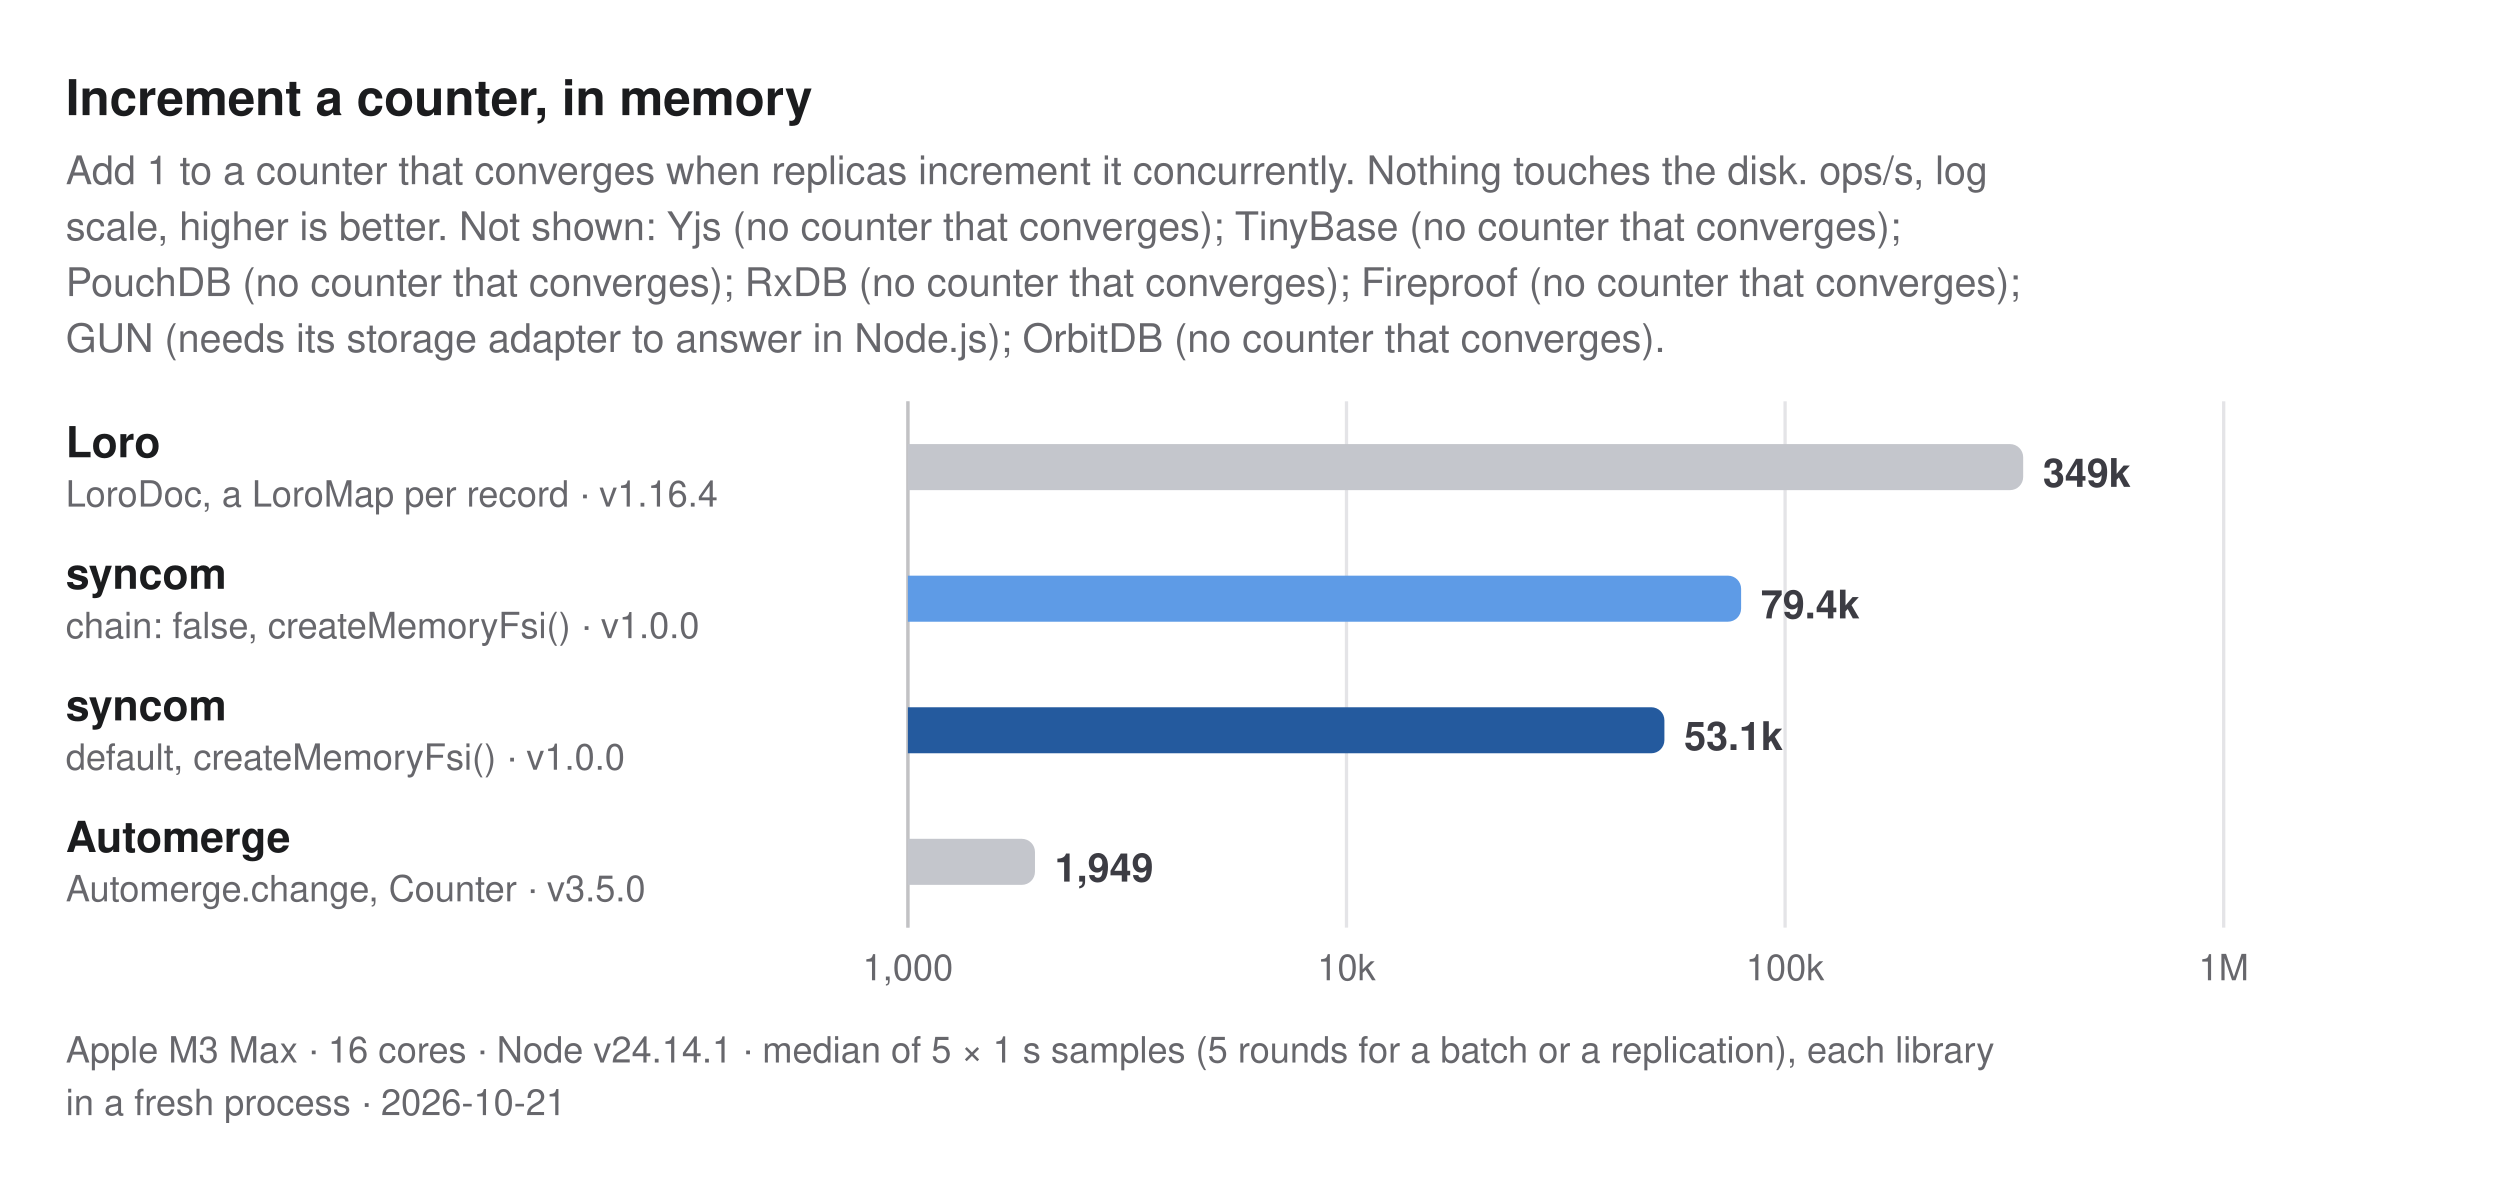
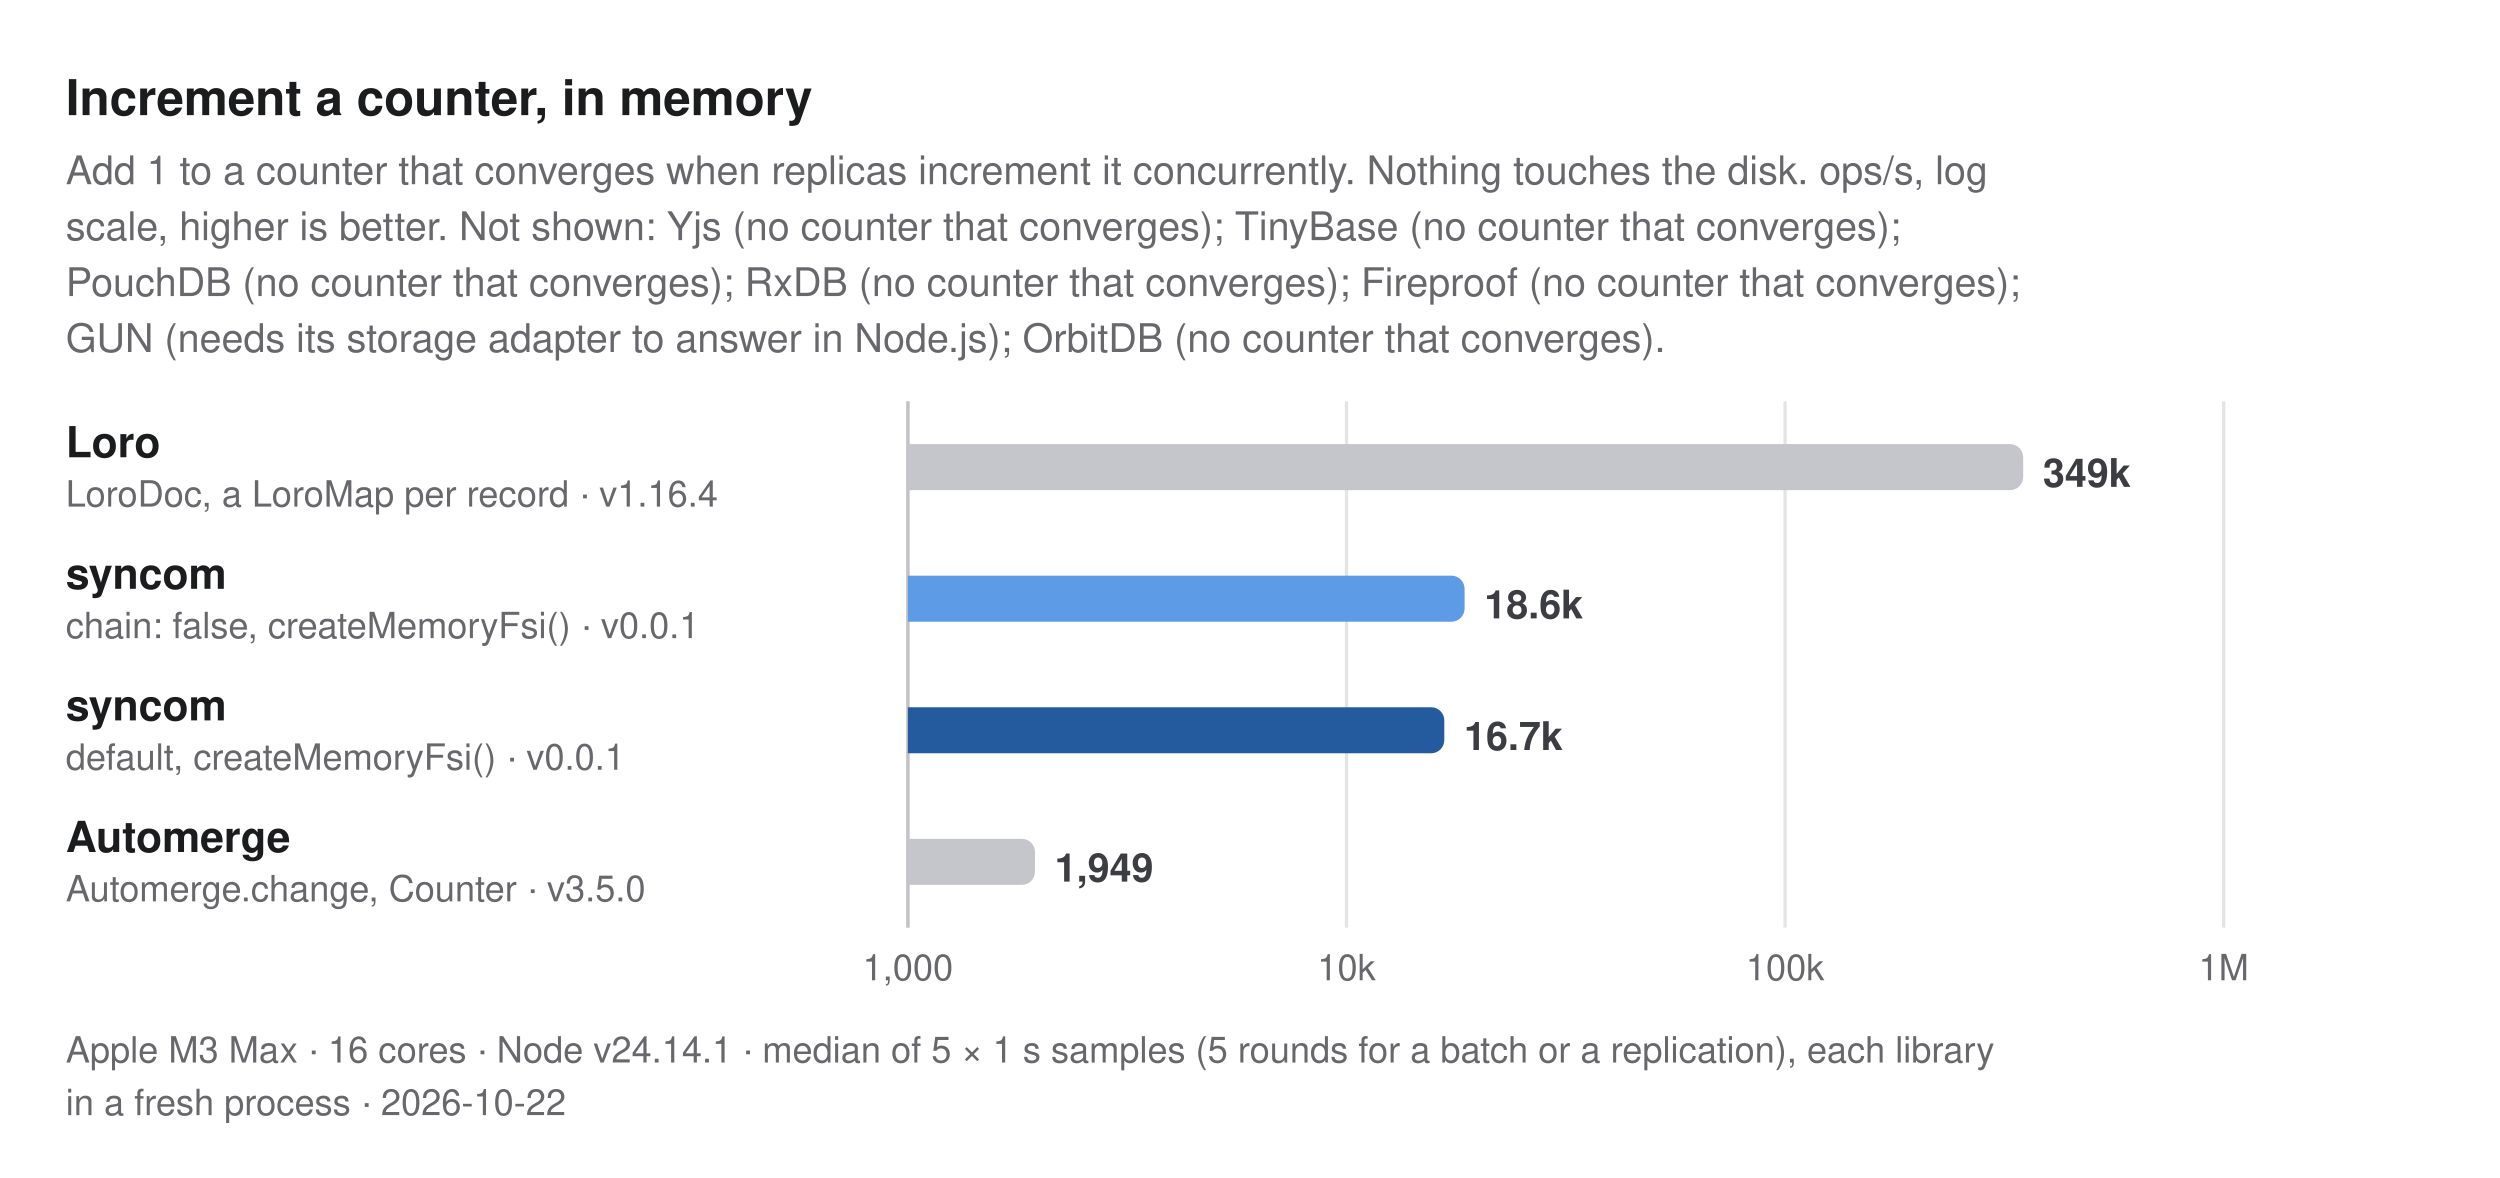
<svg xmlns="http://www.w3.org/2000/svg" width="760" height="358" viewBox="0 0 760 358" role="img" aria-label="Increment a counter, in memory. Add 1 to a counter that converges when replicas increment it concurrently. Nothing touches the disk. ops/s, log scale, higher is better. Not shown: Yjs (no counter that converges); TinyBase (no counter that converges); PouchDB (no counter that converges); RxDB (no counter that converges); Fireproof (no counter that converges); GUN (needs its storage adapter to answer in Node.js); OrbitDB (no counter that converges).">
  <style>
  text { font-family: -apple-system, BlinkMacSystemFont, "Segoe UI", Helvetica, Arial, sans-serif; }
  .title { font-size: 15px; font-weight: 700; fill: #1b1c1e; }
  .subtitle, .caption { font-size: 12px; fill: #67676c; }
  .caption { font-size: 11px; }
  .group { font-size: 11px; font-weight: 600; letter-spacing: 0.06em; fill: #67676c; }
  .label { font-size: 13px; font-weight: 600; fill: #1b1c1e; }
  .label.primary, .label.secondary { font-weight: 700; }
  .sublabel { font-size: 11px; fill: #67676c; }
  .value { font-size: 12px; font-weight: 600; fill: #3c3c43; font-variant-numeric: tabular-nums; }
  .value.small { font-size: 10px; }
  .legend { font-size: 11px; fill: #3c3c43; }
  .tick { font-size: 11px; fill: #67676c; font-variant-numeric: tabular-nums; }
  .grid { stroke: #e4e4e7; stroke-width: 1; }
  .axis { stroke: #c2c2c4; stroke-width: 1; }
  .ref { stroke: #67676c; stroke-width: 1; stroke-dasharray: 3 3; }
  .bar { fill: #c4c6cc; }
  .bar.primary { fill: #245a9e; }
  .bar.secondary { fill: #5e9be6; }
  @media (prefers-color-scheme: dark) {
    .title, .label { fill: #dfdfd6; }
    .subtitle, .caption, .group, .sublabel, .tick { fill: #98989f; }
    .value, .legend { fill: #c2c2c4; }
    .grid { stroke: #2e2e32; }
    .axis { stroke: #48484c; }
    .ref { stroke: #98989f; }
    .bar { fill: #46474e; }
    .bar.primary { fill: #8dbcf2; }
    .bar.secondary { fill: #3d7bd0; }
  }
</style>
  <text class="title" x="20" y="35">Increment a counter, in memory</text>
  <text class="subtitle" x="20" y="56">Add 1 to a counter that converges when replicas increment it concurrently. Nothing touches the disk. ops/s, log</text>
  <text class="subtitle" x="20" y="73">scale, higher is better. Not shown: Yjs (no counter that converges); TinyBase (no counter that converges);</text>
  <text class="subtitle" x="20" y="90">PouchDB (no counter that converges); RxDB (no counter that converges); Fireproof (no counter that converges);</text>
  <text class="subtitle" x="20" y="107">GUN (needs its storage adapter to answer in Node.js); OrbitDB (no counter that converges).</text>
  <line class="grid" x1="276" y1="122" x2="276" y2="282" />
  <text class="tick" x="276" y="298" text-anchor="middle">1,000</text>
  <line class="grid" x1="409.333" y1="122" x2="409.333" y2="282" />
  <text class="tick" x="409.333" y="298" text-anchor="middle">10k</text>
  <line class="grid" x1="542.667" y1="122" x2="542.667" y2="282" />
  <text class="tick" x="542.667" y="298" text-anchor="middle">100k</text>
  <line class="grid" x1="676" y1="122" x2="676" y2="282" />
  <text class="tick" x="676" y="298" text-anchor="middle">1M</text>
  <line class="axis" x1="276" y1="122" x2="276" y2="282" />
  <g>
    <text class="label" x="20" y="139">Loro</text>
    <text class="sublabel" x="20" y="154">LoroDoc, a LoroMap per record · v1.16.4</text>
    <path class="bar" d="M276,135H611.045A4,4 0 0 1 615.045,139V145A4,4 0 0 1 611.045,149H276Z" />
    <text class="value" x="621.045" y="148">349k</text>
  </g>
  <g>
    <text class="label secondary" x="20" y="179">syncom</text>
-     <text class="sublabel" x="20" y="194">chain: false, createMemoryFsi() · v1.0.0</text>
-     <path class="bar secondary" d="M276,175H525.298A4,4 0 0 1 529.298,179V185A4,4 0 0 1 525.298,189H276Z" />
-     <text class="value" x="535.298" y="188">79.4k</text>
+     <text class="sublabel" x="20" y="194">chain: false, createMemoryFsi() · v0.0.1</text>
+     <path class="bar secondary" d="M276,175H441.237A4,4 0 0 1 445.237,179V185A4,4 0 0 1 441.237,189H276Z" />
+     <text class="value" x="451.237" y="188">18.6k</text>
  </g>
  <g>
    <text class="label primary" x="20" y="219">syncom</text>
-     <text class="sublabel" x="20" y="234">default, createMemoryFsi() · v1.0.0</text>
-     <path class="bar primary" d="M276,215H501.979A4,4 0 0 1 505.979,219V225A4,4 0 0 1 501.979,229H276Z" />
-     <text class="value" x="511.979" y="228">53.1k</text>
+     <text class="sublabel" x="20" y="234">default, createMemoryFsi() · v0.0.1</text>
+     <path class="bar primary" d="M276,215H435.068A4,4 0 0 1 439.068,219V225A4,4 0 0 1 435.068,229H276Z" />
+     <text class="value" x="445.068" y="228">16.7k</text>
  </g>
  <g>
    <text class="label" x="20" y="259">Automerge</text>
    <text class="sublabel" x="20" y="274">Automerge.change, Counter · v3.5.0</text>
    <path class="bar" d="M276,255H310.633A4,4 0 0 1 314.633,259V265A4,4 0 0 1 310.633,269H276Z" />
    <text class="value" x="320.633" y="268">1,949</text>
  </g>
  <text class="caption" x="20" y="323">Apple M3 Max · 16 cores · Node v24.14.1 · median of 5 × 1 s samples (5 rounds for a batch or a replication), each library</text>
-   <text class="caption" x="20" y="339">in a fresh process · 2026-10-21</text>
+   <text class="caption" x="20" y="339">in a fresh process · 2026-10-22</text>
</svg>
